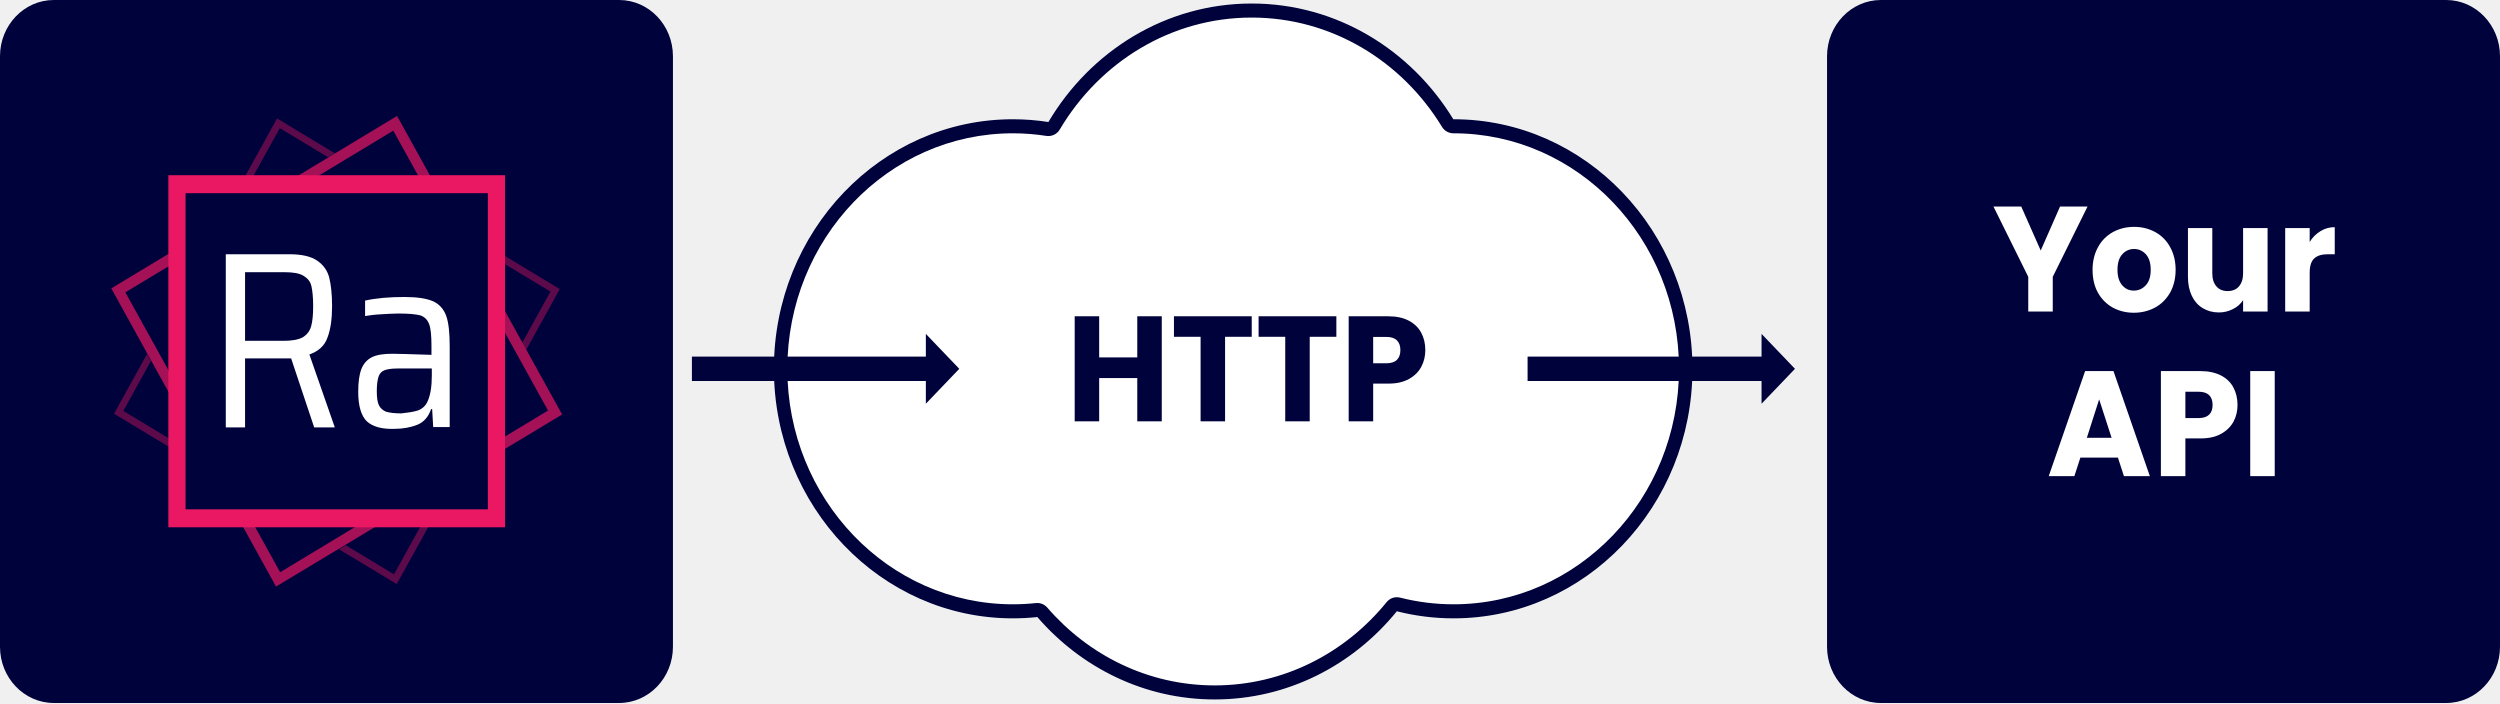
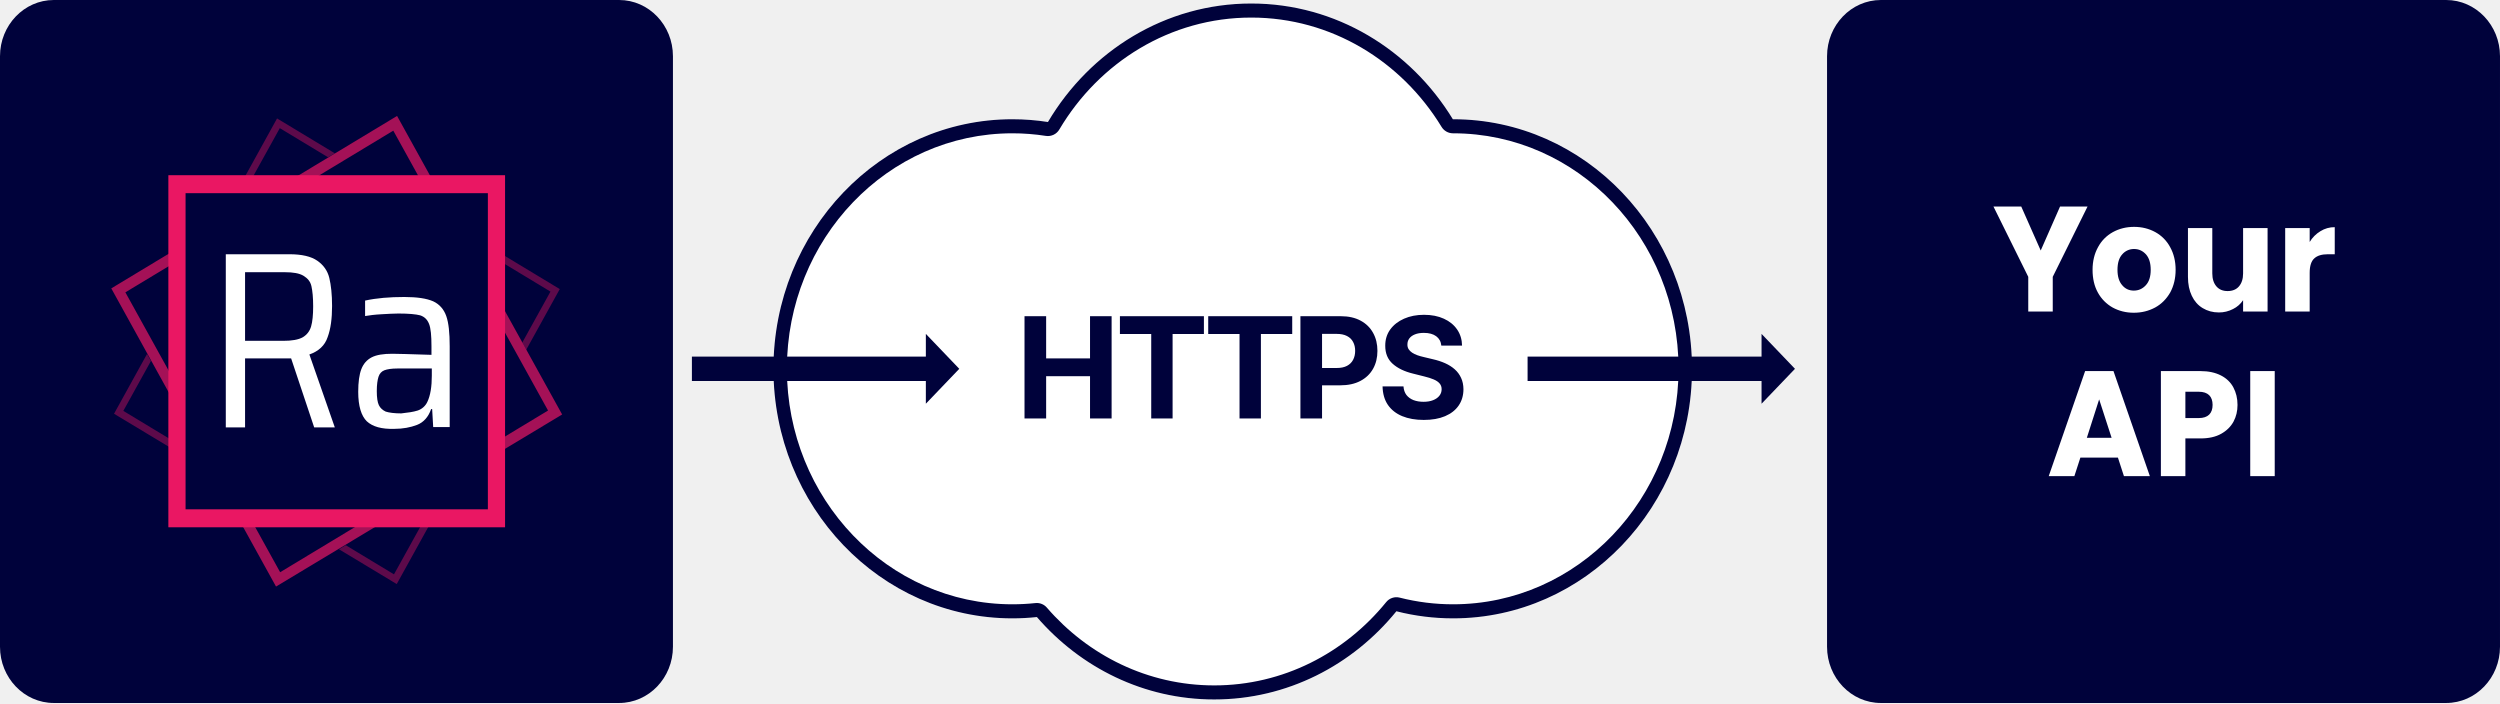
- <svg xmlns="http://www.w3.org/2000/svg" width="320" height="90" fill="none" viewBox="0 0 320 90">
-   <path fill="#00023B" fill-rule="evenodd" d="M86.137 7.198C86.137 3.226 83.05 0 79.247 0H6.89C3.088 0 0 3.226 0 7.198v75.585c0 3.973 3.088 7.199 6.891 7.199h72.355c3.803 0 6.891-3.226 6.891-7.199V7.198Zm233.862 0c0-3.972-3.087-7.198-6.891-7.198h-72.355c-3.803 0-6.891 3.226-6.891 7.198v75.585c0 3.973 3.088 7.199 6.891 7.199h72.355c3.804 0 6.891-3.226 6.891-7.199V7.198Z" clip-rule="evenodd" />
-   <path fill="#00023B" d="M35.608 15.783 15.16 52.78l35.416 21.361 20.448-36.997-35.416-21.36Z" />
-   <path fill="#EA1763" fill-opacity=".4" d="M50.782 74.759 14.597 52.96l20.866-37.8 36.186 21.843-20.867 37.755ZM15.785 52.593 50.43 73.517l20.03-36.191-34.645-20.924-20.03 36.191Z" />
-   <path fill="#00023B" d="M50.808 14.814 14.18 36.906l21.147 38.262 36.628-22.091-21.147-38.263Z" />
-   <path fill="#EA1763" fill-opacity=".7" d="M35.33 75.08 14.243 36.913l36.582-22.074 21.13 38.215L35.33 75.081ZM16.048 37.419l19.81 35.824L70.15 52.547 50.34 16.724 16.048 37.418Z" />
-   <path fill="#00023B" d="M63.547 23.576H22.65v42.722h40.897V23.576Z" />
-   <path fill="#EA1763" d="M64.648 67.493H21.551V22.426h43.097v45.067Zm-40.896-2.3h38.695V24.727H23.752v40.468Z" />
-   <path fill="#fff" d="m40.216 54.709-2.95-8.83h-5.898v8.83h-2.466V32.543h8.144c1.585 0 2.774.276 3.566.828.793.551 1.32 1.287 1.54 2.207.221.92.353 2.115.353 3.587 0 1.61-.176 2.943-.572 4-.352 1.059-1.145 1.794-2.333 2.208l3.257 9.336h-2.641Zm-1.453-11.543c.529-.322.88-.782 1.057-1.38.176-.598.264-1.471.264-2.575 0-1.15-.088-1.977-.22-2.575-.132-.598-.484-1.012-1.013-1.334-.528-.322-1.32-.46-2.42-.46h-5.063v8.784h4.886c1.1 0 1.937-.138 2.51-.46Zm8.189 10.761c-.704-.69-1.1-1.931-1.1-3.77 0-1.242.132-2.208.396-2.898s.704-1.196 1.32-1.517c.617-.322 1.497-.46 2.642-.46.572 0 2.245.046 5.018.138v-1.104c0-1.334-.088-2.3-.308-2.851-.22-.552-.572-.92-1.145-1.104-.528-.138-1.452-.23-2.773-.23-.572 0-1.32.046-2.157.092-.88.046-1.585.138-2.113.23v-1.978c1.453-.321 3.126-.46 5.019-.46 1.628 0 2.86.185 3.697.553.793.367 1.365 1.011 1.673 1.885.308.874.44 2.161.44 3.863v10.347h-2.113l-.132-2.3h-.132c-.352 1.012-.968 1.702-1.805 2.024-.836.322-1.805.506-2.905.506-1.629.046-2.774-.276-3.522-.966Zm6.515-1.38a2.11 2.11 0 0 0 1.233-1.103c.396-.828.572-1.978.572-3.357v-.92H50.87c-.748 0-1.32.092-1.673.23-.352.138-.616.414-.748.828s-.22 1.011-.22 1.84c0 .827.088 1.425.264 1.793.176.368.484.644.88.827.44.138 1.1.23 1.981.23.837-.092 1.541-.184 2.113-.367Z" />
-   <path fill="#fff" fill-rule="evenodd" d="M132.779 78.983a29.68 29.68 0 0 1-3.143.167c-16.877 0-30.578-14.313-30.578-31.943 0-17.63 13.701-31.944 30.578-31.944 1.549 0 3.071.12 4.558.353 5.391-9.1 15.033-15.167 26.021-15.167 10.845 0 20.379 5.91 25.809 14.814h.032c16.877 0 30.579 14.313 30.579 31.944 0 17.63-13.702 31.943-30.579 31.943a29.36 29.36 0 0 1-7.259-.907c-5.611 6.904-13.979 11.288-23.32 11.288-9.002 0-17.1-4.072-22.698-10.548Z" clip-rule="evenodd" />
-   <path fill="#00023B" fill-rule="evenodd" d="M132.779 78.983a29.68 29.68 0 0 1-3.143.167c-16.877 0-30.578-14.313-30.578-31.943 0-17.63 13.701-31.944 30.578-31.944 1.549 0 3.071.12 4.558.353 5.391-9.1 15.033-15.167 26.021-15.167 10.845 0 20.379 5.91 25.809 14.814h.032c16.877 0 30.579 14.313 30.579 31.944 0 17.63-13.702 31.943-30.579 31.943a29.36 29.36 0 0 1-7.259-.907c-5.611 6.904-13.979 11.288-23.32 11.288-9.002 0-17.1-4.072-22.698-10.548Zm1.278-1.206c5.283 6.111 12.925 9.955 21.42 9.955 8.815 0 16.711-4.138 22.006-10.654a1.68 1.68 0 0 1 1.722-.584 27.69 27.69 0 0 0 6.851.856c15.926 0 28.856-13.507 28.856-30.143 0-16.637-12.93-30.144-28.856-30.144h-.031a1.705 1.705 0 0 1-1.454-.833c-5.124-8.402-14.121-13.981-24.356-13.981-10.37 0-19.468 5.727-24.556 14.314a1.697 1.697 0 0 1-1.72.833 27.843 27.843 0 0 0-4.303-.333c-15.926 0-28.856 13.507-28.856 30.144 0 16.636 12.93 30.143 28.856 30.143 1.002 0 1.992-.053 2.967-.157a1.684 1.684 0 0 1 1.454.584Z" clip-rule="evenodd" />
-   <path fill="#00023B" d="M148.706 40.485v13.444h-3.135v-5.535h-4.877v5.535h-3.134V40.485h3.134v5.266h4.877v-5.266h3.135Zm11.514 0v2.623h-3.41v10.82h-3.134v-10.82h-3.41v-2.623h9.954Zm10.834 0v2.623h-3.41v10.82h-3.134v-10.82h-3.41v-2.623h9.954Zm11.385 4.328c0 .779-.171 1.49-.514 2.135-.342.645-.867 1.165-1.576 1.561-.709.396-1.589.594-2.64.594h-1.943v4.826h-3.135V40.485h5.078c1.027 0 1.894.185 2.603.555.709.37 1.241.881 1.595 1.532.355.651.532 1.398.532 2.241Zm-4.968 1.685c.598 0 1.045-.147 1.338-.44.293-.294.44-.709.44-1.245 0-.536-.147-.951-.44-1.245-.293-.293-.74-.44-1.338-.44h-1.705v3.37h1.705Z" />
-   <path fill="#fff" d="m267.207 26.434-4.455 9v4.444h-3.135v-4.443l-4.455-9h3.557l2.493 5.63 2.475-5.63h3.52Zm5.92 13.597c-1.008 0-1.906-.23-2.713-.67a4.878 4.878 0 0 1-1.888-1.915c-.458-.824-.678-1.8-.678-2.911 0-1.092.238-2.068.696-2.892a4.737 4.737 0 0 1 1.907-1.934c.806-.44 1.705-.67 2.713-.67s1.907.23 2.713.67a4.73 4.73 0 0 1 1.907 1.934c.458.824.696 1.8.696 2.892 0 1.091-.238 2.068-.696 2.91-.477.824-1.118 1.475-1.925 1.916-.825.44-1.723.67-2.732.67Zm0-2.834c.605 0 1.119-.23 1.54-.69.422-.46.624-1.11.624-1.972 0-.862-.202-1.513-.605-1.973-.422-.46-.917-.69-1.522-.69a1.95 1.95 0 0 0-1.522.69c-.403.44-.604 1.111-.604 1.973 0 .862.201 1.513.604 1.972.385.46.88.69 1.485.69Zm17.123-8.005V39.88h-3.134v-1.456a3.27 3.27 0 0 1-1.284 1.13 3.87 3.87 0 0 1-1.815.44c-.788 0-1.466-.191-2.071-.555-.605-.364-1.063-.88-1.393-1.57-.33-.69-.495-1.494-.495-2.433v-6.243h3.116v5.803c0 .709.183 1.264.532 1.666.348.402.825.594 1.43.594s1.1-.192 1.448-.594c.348-.402.532-.957.532-1.666v-5.803h3.134Zm5.389 1.781a4.013 4.013 0 0 1 1.375-1.38 3.367 3.367 0 0 1 1.833-.516v3.466h-.862c-.788 0-1.375.172-1.76.536-.385.345-.586.958-.586 1.839v4.96h-3.135V29.192h3.135v1.78ZM271.093 58.57h-4.803l-.77 2.374h-3.282l4.657-13.444h3.63l4.656 13.444h-3.318l-.77-2.375Zm-.807-2.529-1.595-4.921-1.576 4.921h3.171Zm16.116-4.213c0 .785-.165 1.494-.514 2.145-.348.632-.861 1.149-1.576 1.551-.715.402-1.595.594-2.64.594h-1.943v4.826h-3.135V47.5h5.078c1.026 0 1.888.191 2.603.555.715.364 1.247.881 1.595 1.532.348.652.532 1.398.532 2.241Zm-4.968 1.685c.604 0 1.044-.153 1.338-.44.293-.287.44-.709.44-1.245 0-.536-.147-.958-.44-1.245-.294-.287-.734-.44-1.338-.44h-1.705v3.37h1.705Zm9.731-6.013h-3.135v13.444h3.135V47.5Z" />
-   <path fill="#00023B" fill-rule="evenodd" d="M195.531 48.772v-3.129h29.947v-2.905l4.278 4.47-4.278 4.468v-2.904h-29.947Zm-106.968 0v-3.129h29.946v-2.905l4.278 4.47-4.278 4.468v-2.904H88.562Z" clip-rule="evenodd" />
+ <svg xmlns="http://www.w3.org/2000/svg" width="320" height="90" viewBox="0 0 320 90" fill="none">
+   <g clip-path="url(#clip0_0_3)">
+     <path fill-rule="evenodd" clip-rule="evenodd" d="M86.137 7.198C86.137 3.226 83.05 0 79.247 0H6.89C3.088 0 0 3.226 0 7.198V82.783C0 86.756 3.088 89.982 6.891 89.982H79.246C83.049 89.982 86.137 86.756 86.137 82.783V7.198ZM319.999 7.198C319.999 3.226 316.912 0 313.108 0H240.753C236.95 0 233.862 3.226 233.862 7.198V82.783C233.862 86.756 236.95 89.982 240.753 89.982H313.108C316.912 89.982 319.999 86.756 319.999 82.783V7.198Z" fill="#00023B" />
+     <path d="M35.608 15.783L15.16 52.78L50.576 74.141L71.024 37.144L35.608 15.784V15.783Z" fill="#00023B" />
+     <path d="M50.782 74.759L14.597 52.96L35.463 15.16L71.649 37.003L50.782 74.759ZM15.785 52.593L50.43 73.517L70.46 37.326L35.815 16.402L15.785 52.593Z" fill="#EA1763" fill-opacity="0.4" />
+     <path d="M50.808 14.814L14.18 36.906L35.327 75.168L71.955 53.077L50.808 14.814Z" fill="#00023B" />
+     <path d="M35.33 75.08L14.243 36.913L50.825 14.839L71.955 53.054L35.33 75.08ZM16.048 37.419L35.858 73.243L70.15 52.547L50.34 16.724L16.048 37.419Z" fill="#EA1763" fill-opacity="0.7" />
+     <path d="M63.547 23.576H22.65V66.298H63.547V23.576Z" fill="#00023B" />
+     <path d="M64.648 67.493H21.551V22.426H64.648V67.493ZM23.752 65.193H62.447V24.727H23.752V65.195V65.193Z" fill="#EA1763" />
+     <path d="M40.216 54.709L37.266 45.879H31.368V54.709H28.902V32.543H37.046C38.631 32.543 39.82 32.819 40.612 33.371C41.405 33.922 41.932 34.658 42.152 35.578C42.373 36.498 42.505 37.693 42.505 39.165C42.505 40.775 42.329 42.108 41.933 43.165C41.581 44.224 40.788 44.959 39.6 45.373L42.857 54.709H40.216ZM38.763 43.166C39.292 42.844 39.643 42.384 39.82 41.786C39.996 41.188 40.084 40.315 40.084 39.211C40.084 38.061 39.996 37.234 39.864 36.636C39.732 36.038 39.38 35.624 38.851 35.302C38.323 34.98 37.531 34.842 36.431 34.842H31.368V43.626H36.254C37.354 43.626 38.19 43.488 38.763 43.166ZM46.952 53.927C46.248 53.237 45.852 51.996 45.852 50.157C45.852 48.915 45.984 47.949 46.248 47.259C46.512 46.569 46.952 46.063 47.568 45.742C48.185 45.42 49.065 45.282 50.21 45.282C50.782 45.282 52.455 45.328 55.228 45.42V44.316C55.228 42.982 55.14 42.016 54.92 41.465C54.7 40.913 54.348 40.545 53.775 40.361C53.247 40.223 52.323 40.131 51.002 40.131C50.43 40.131 49.682 40.177 48.845 40.223C47.965 40.269 47.26 40.361 46.732 40.453V38.475C48.185 38.154 49.858 38.015 51.751 38.015C53.379 38.015 54.611 38.2 55.448 38.568C56.241 38.935 56.813 39.579 57.121 40.453C57.429 41.327 57.561 42.614 57.561 44.316V54.663H55.448L55.316 52.363H55.184C54.832 53.375 54.216 54.065 53.379 54.387C52.543 54.709 51.574 54.893 50.474 54.893C48.845 54.939 47.7 54.617 46.952 53.927ZM53.467 52.547C53.736 52.456 53.984 52.311 54.196 52.121C54.408 51.932 54.579 51.701 54.7 51.444C55.096 50.616 55.272 49.466 55.272 48.087V47.167H50.87C50.122 47.167 49.55 47.259 49.197 47.397C48.845 47.535 48.581 47.811 48.449 48.225C48.317 48.639 48.229 49.236 48.229 50.065C48.229 50.892 48.317 51.49 48.493 51.858C48.669 52.226 48.977 52.502 49.373 52.685C49.813 52.823 50.473 52.915 51.354 52.915C52.191 52.823 52.895 52.73 53.467 52.547Z" fill="white" />
+     <path fill-rule="evenodd" clip-rule="evenodd" d="M132.721 78.983C131.677 79.094 130.628 79.15 129.578 79.15C112.701 79.15 99 64.837 99 47.207C99 29.577 112.701 15.263 129.578 15.263C131.127 15.263 132.649 15.383 134.136 15.616C139.527 6.516 149.169 0.449 160.157 0.449C171.002 0.449 180.536 6.359 185.966 15.263H185.998C202.875 15.263 216.577 29.576 216.577 47.207C216.577 64.837 202.875 79.15 185.998 79.15C183.55 79.151 181.111 78.847 178.739 78.243C173.128 85.147 164.76 89.531 155.419 89.531C146.417 89.531 138.319 85.459 132.721 78.983Z" fill="white" />
+     <path fill-rule="evenodd" clip-rule="evenodd" d="M132.721 78.983C131.677 79.094 130.628 79.15 129.578 79.15C112.701 79.15 99 64.837 99 47.207C99 29.577 112.701 15.263 129.578 15.263C131.127 15.263 132.649 15.383 134.136 15.616C139.527 6.516 149.169 0.449 160.157 0.449C171.002 0.449 180.536 6.359 185.966 15.263H185.998C202.875 15.263 216.577 29.576 216.577 47.207C216.577 64.837 202.875 79.15 185.998 79.15C183.55 79.151 181.111 78.847 178.739 78.243C173.128 85.147 164.76 89.531 155.419 89.531C146.417 89.531 138.319 85.459 132.721 78.983ZM133.999 77.777C139.282 83.888 146.924 87.732 155.419 87.732C164.234 87.732 172.13 83.594 177.425 77.078C177.626 76.826 177.895 76.636 178.2 76.533C178.506 76.429 178.834 76.416 179.147 76.494C181.386 77.064 183.688 77.352 185.998 77.35C201.924 77.35 214.854 63.843 214.854 47.207C214.854 30.57 201.924 17.063 185.998 17.063H185.967C185.673 17.061 185.385 16.983 185.131 16.837C184.876 16.692 184.663 16.482 184.513 16.23C179.389 7.828 170.392 2.249 160.157 2.249C149.787 2.249 140.689 7.976 135.601 16.563C135.431 16.858 135.176 17.096 134.869 17.245C134.563 17.393 134.218 17.446 133.881 17.396C132.457 17.174 131.019 17.062 129.578 17.063C113.652 17.063 100.722 30.57 100.722 47.207C100.722 63.843 113.652 77.35 129.578 77.35C130.58 77.35 131.57 77.297 132.545 77.193C132.817 77.165 133.091 77.204 133.344 77.306C133.597 77.407 133.822 77.569 133.999 77.777Z" fill="#00023B" />
+     <path d="M267.207 26.434L262.752 35.434V39.878H259.617V35.435L255.162 26.435H258.719L261.212 32.065L263.687 26.435L267.207 26.434ZM273.127 40.031C272.119 40.031 271.221 39.801 270.414 39.361C269.618 38.912 268.963 38.249 268.526 37.446C268.068 36.622 267.848 35.646 267.848 34.535C267.848 33.443 268.086 32.467 268.544 31.643C268.977 30.826 269.64 30.154 270.451 29.709C271.257 29.269 272.156 29.039 273.164 29.039C274.172 29.039 275.071 29.269 275.877 29.709C276.688 30.153 277.351 30.826 277.784 31.643C278.242 32.467 278.48 33.443 278.48 34.535C278.48 35.626 278.242 36.603 277.784 37.445C277.307 38.269 276.666 38.92 275.859 39.361C275.034 39.801 274.136 40.031 273.127 40.031ZM273.127 37.197C273.732 37.197 274.246 36.967 274.667 36.507C275.089 36.047 275.291 35.397 275.291 34.535C275.291 33.673 275.089 33.022 274.686 32.562C274.264 32.102 273.769 31.872 273.164 31.872C272.875 31.867 272.589 31.926 272.325 32.046C272.062 32.165 271.829 32.341 271.642 32.562C271.239 33.002 271.038 33.673 271.038 34.535C271.038 35.397 271.239 36.048 271.642 36.507C272.027 36.967 272.522 37.197 273.127 37.197ZM290.25 29.192V39.88H287.116V38.424C286.796 38.908 286.353 39.298 285.832 39.554C285.272 39.847 284.649 39.998 284.017 39.994C283.229 39.994 282.551 39.803 281.946 39.439C281.341 39.075 280.883 38.559 280.553 37.869C280.223 37.179 280.058 36.375 280.058 35.436V29.193H283.174V34.996C283.174 35.705 283.357 36.26 283.706 36.662C284.054 37.064 284.531 37.256 285.136 37.256C285.741 37.256 286.236 37.064 286.584 36.662C286.932 36.26 287.116 35.705 287.116 34.996V29.193H290.25V29.192ZM295.639 30.973C295.977 30.407 296.449 29.933 297.014 29.593C297.563 29.248 298.199 29.069 298.847 29.077V32.543H297.985C297.197 32.543 296.61 32.715 296.225 33.079C295.84 33.424 295.639 34.037 295.639 34.918V39.878H292.504V29.192H295.639V30.973ZM271.093 58.57H266.29L265.52 60.944H262.238L266.895 47.5H270.525L275.181 60.944H271.863L271.093 58.57ZM270.286 56.041L268.691 51.12L267.115 56.041H270.286ZM286.402 51.828C286.402 52.613 286.237 53.322 285.888 53.973C285.54 54.605 285.027 55.122 284.312 55.524C283.597 55.926 282.717 56.118 281.672 56.118H279.729V60.944H276.594V47.5H281.672C282.698 47.5 283.56 47.691 284.275 48.055C284.99 48.419 285.522 48.936 285.87 49.587C286.218 50.239 286.402 50.985 286.402 51.828ZM281.434 53.513C282.038 53.513 282.478 53.36 282.772 53.073C283.065 52.786 283.212 52.364 283.212 51.828C283.212 51.292 283.065 50.87 282.772 50.583C282.478 50.296 282.038 50.143 281.434 50.143H279.729V53.513H281.434ZM291.165 47.5H288.03V60.944H291.165V47.5Z" fill="white" />
+     <path fill-rule="evenodd" clip-rule="evenodd" d="M195.531 48.772V45.643H225.478V42.738L229.756 47.208L225.478 51.676V48.772H195.531ZM88.563 48.772V45.643H118.509V42.738L122.787 47.208L118.509 51.676V48.772H88.562H88.563Z" fill="#00023B" />
+     <path d="M131.138 53.565V40.474H133.906V45.876H139.524V40.474H142.286V53.565H139.524V48.157H133.906V53.565H131.138ZM143.349 42.756V40.474H154.1V42.756H150.092V53.565H147.357V42.756H143.349ZM154.652 42.756V40.474H165.404V42.756H161.396V53.565H158.66V42.756H154.652ZM166.454 53.565V40.474H171.619C172.612 40.474 173.458 40.664 174.157 41.043C174.856 41.418 175.388 41.94 175.755 42.609C176.126 43.274 176.311 44.041 176.311 44.91C176.311 45.78 176.123 46.547 175.748 47.212C175.373 47.876 174.83 48.394 174.118 48.765C173.411 49.136 172.554 49.321 171.549 49.321H168.257V47.103H171.101C171.634 47.103 172.073 47.011 172.418 46.828C172.768 46.641 173.028 46.383 173.198 46.055C173.373 45.722 173.46 45.341 173.46 44.91C173.46 44.476 173.373 44.096 173.198 43.773C173.028 43.444 172.768 43.191 172.418 43.012C172.069 42.829 171.626 42.737 171.089 42.737H169.222V53.565H166.454ZM184.49 44.239C184.439 43.724 184.22 43.323 183.832 43.038C183.444 42.752 182.918 42.609 182.253 42.609C181.801 42.609 181.42 42.673 181.109 42.801C180.798 42.925 180.559 43.097 180.393 43.319C180.231 43.54 180.15 43.792 180.15 44.073C180.141 44.307 180.19 44.512 180.297 44.687C180.408 44.861 180.559 45.013 180.751 45.141C180.943 45.264 181.164 45.373 181.416 45.467C181.667 45.556 181.936 45.633 182.221 45.697L183.397 45.978C183.968 46.106 184.492 46.276 184.97 46.489C185.447 46.702 185.86 46.964 186.21 47.275C186.559 47.587 186.83 47.953 187.021 48.375C187.217 48.797 187.318 49.28 187.322 49.826C187.318 50.627 187.113 51.322 186.708 51.91C186.308 52.493 185.728 52.947 184.97 53.271C184.215 53.591 183.306 53.751 182.24 53.751C181.183 53.751 180.263 53.589 179.479 53.265C178.699 52.941 178.09 52.462 177.651 51.827C177.216 51.187 176.988 50.397 176.967 49.455H179.645C179.675 49.894 179.801 50.261 180.022 50.555C180.248 50.844 180.548 51.064 180.923 51.213C181.303 51.358 181.731 51.43 182.208 51.43C182.677 51.43 183.084 51.362 183.429 51.226C183.779 51.089 184.049 50.9 184.241 50.657C184.433 50.414 184.529 50.135 184.529 49.819C184.529 49.525 184.441 49.278 184.266 49.078C184.096 48.878 183.845 48.707 183.512 48.567C183.184 48.426 182.781 48.298 182.304 48.183L180.879 47.825C179.775 47.557 178.904 47.137 178.264 46.566C177.625 45.995 177.308 45.226 177.312 44.258C177.308 43.466 177.519 42.773 177.945 42.181C178.375 41.589 178.965 41.126 179.715 40.794C180.465 40.462 181.318 40.295 182.272 40.295C183.244 40.295 184.092 40.462 184.816 40.794C185.545 41.126 186.112 41.589 186.516 42.181C186.921 42.773 187.13 43.459 187.143 44.239H184.49Z" fill="#00023B" />
+   </g>
+   <defs>
+     <clipPath id="clip0_0_3">
+       <rect width="320" height="90" fill="white" />
+     </clipPath>
+   </defs>
</svg>
